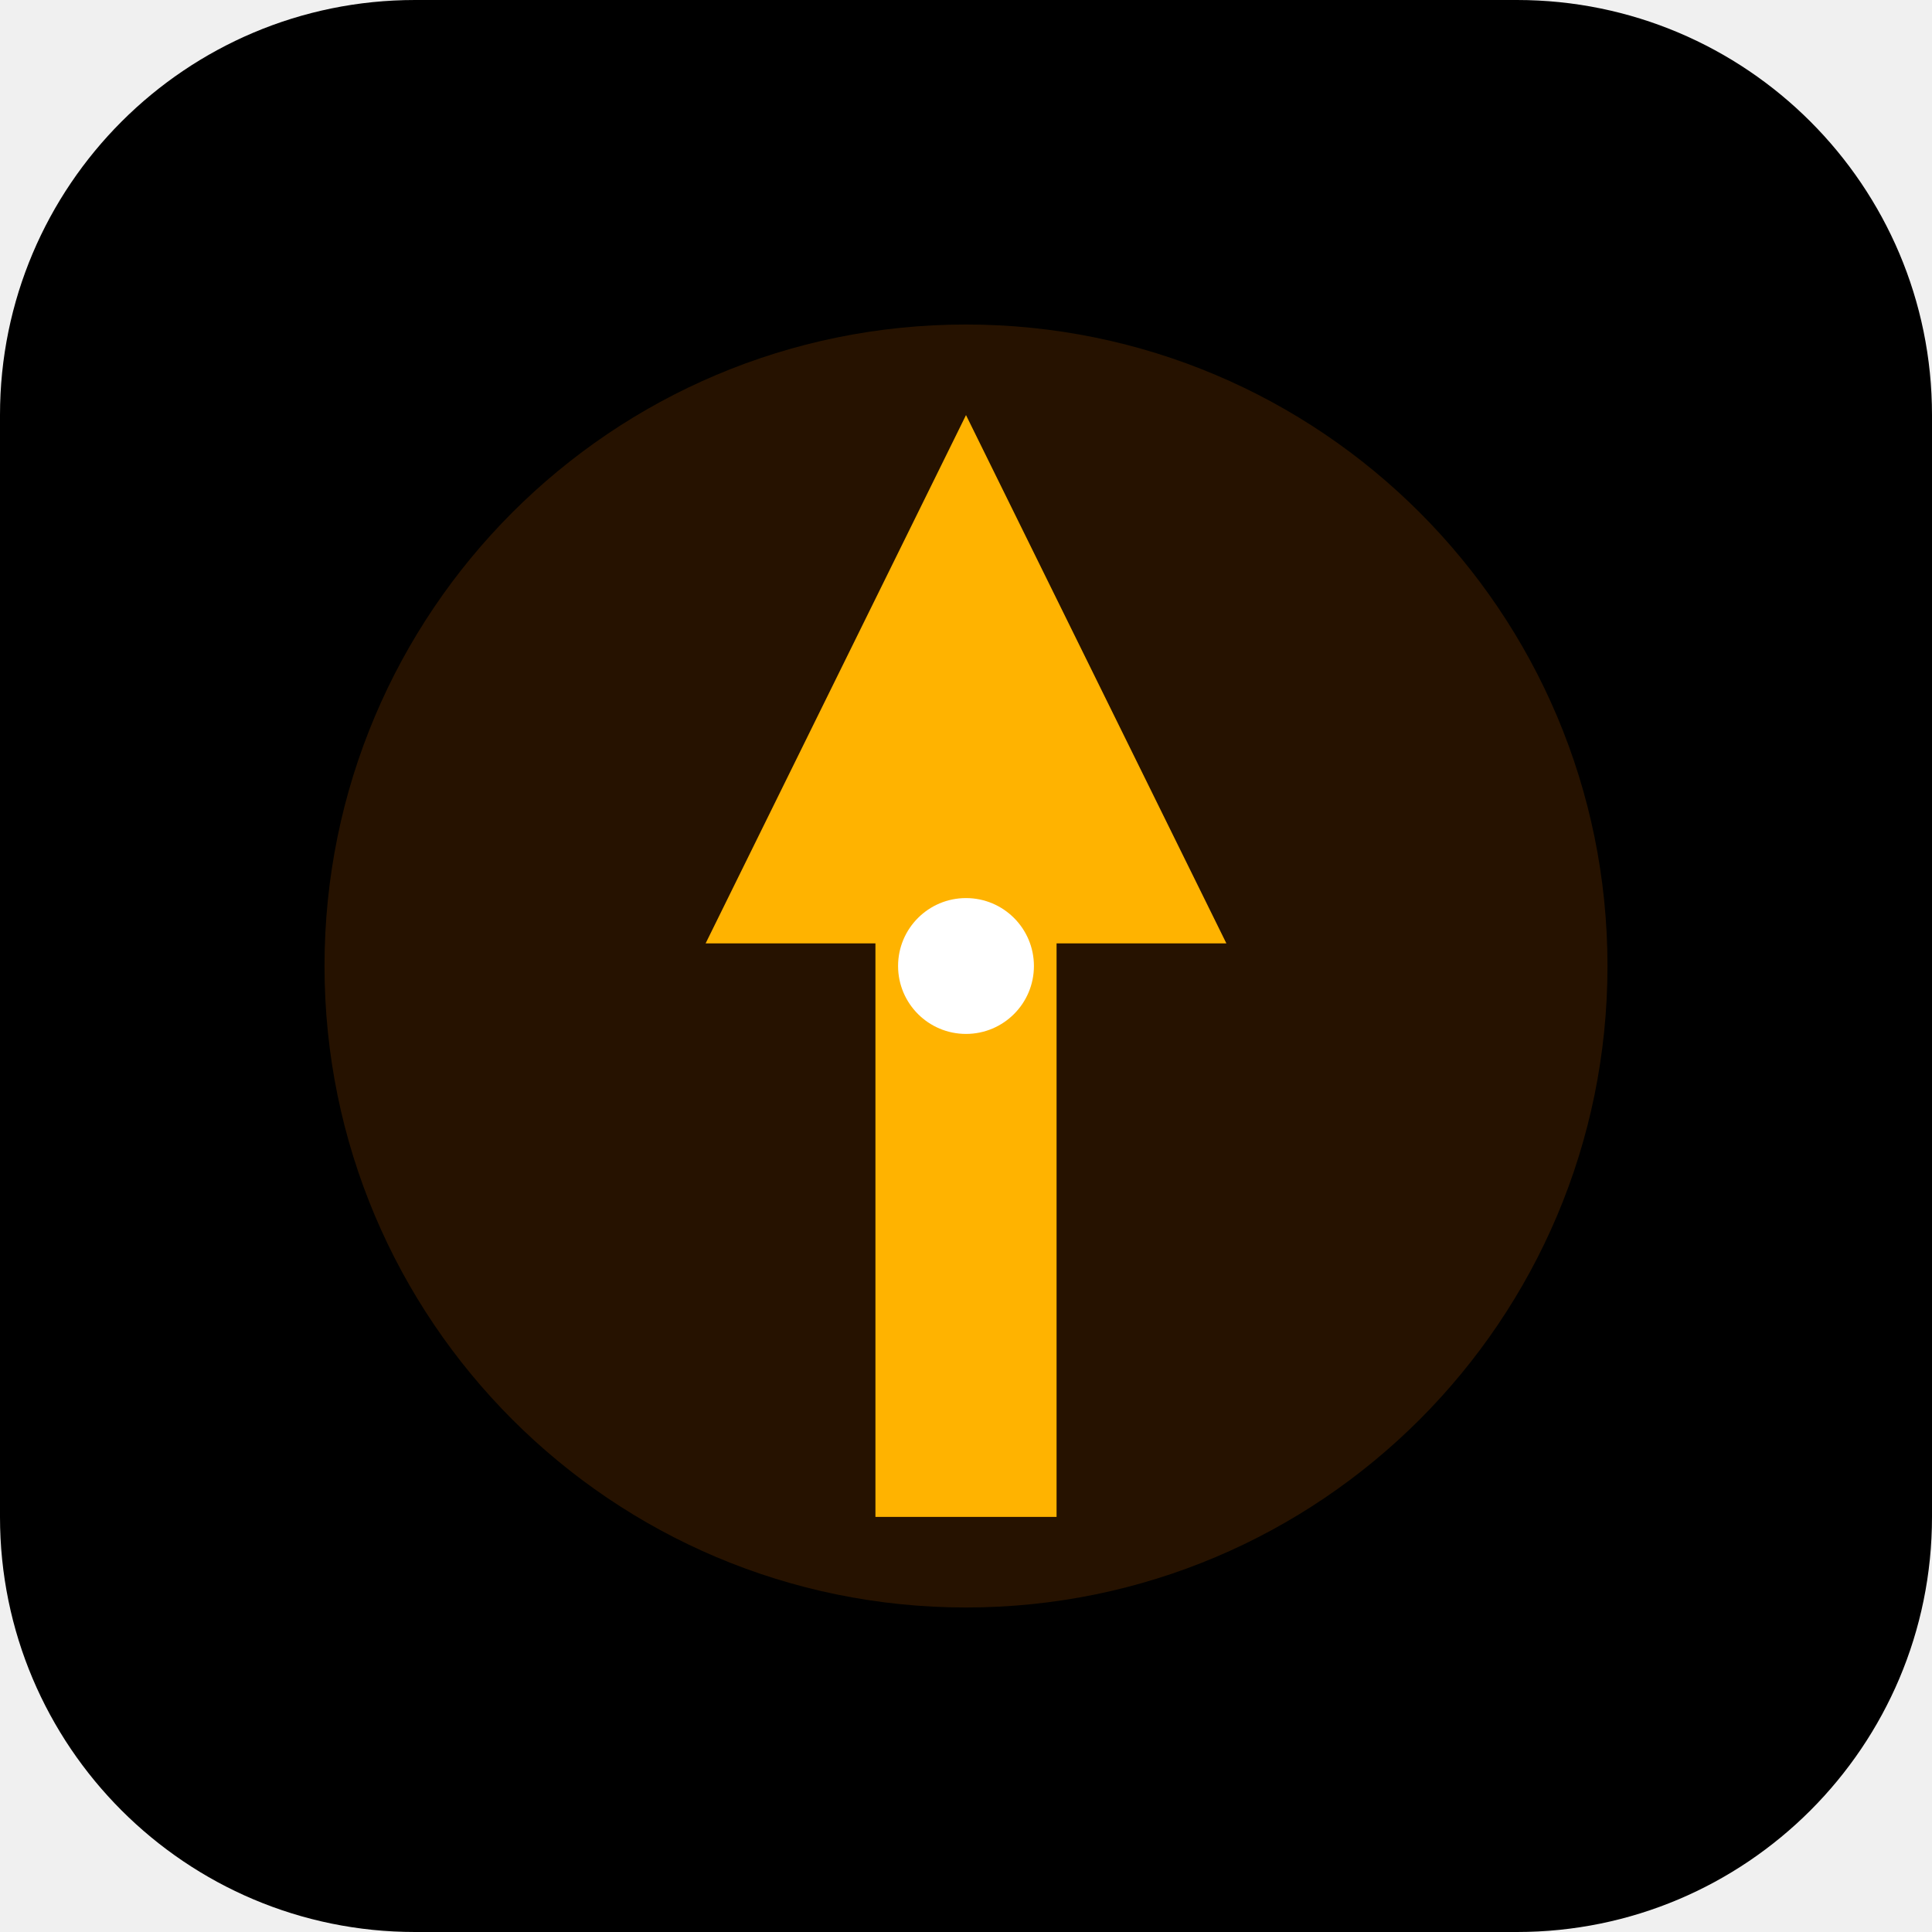
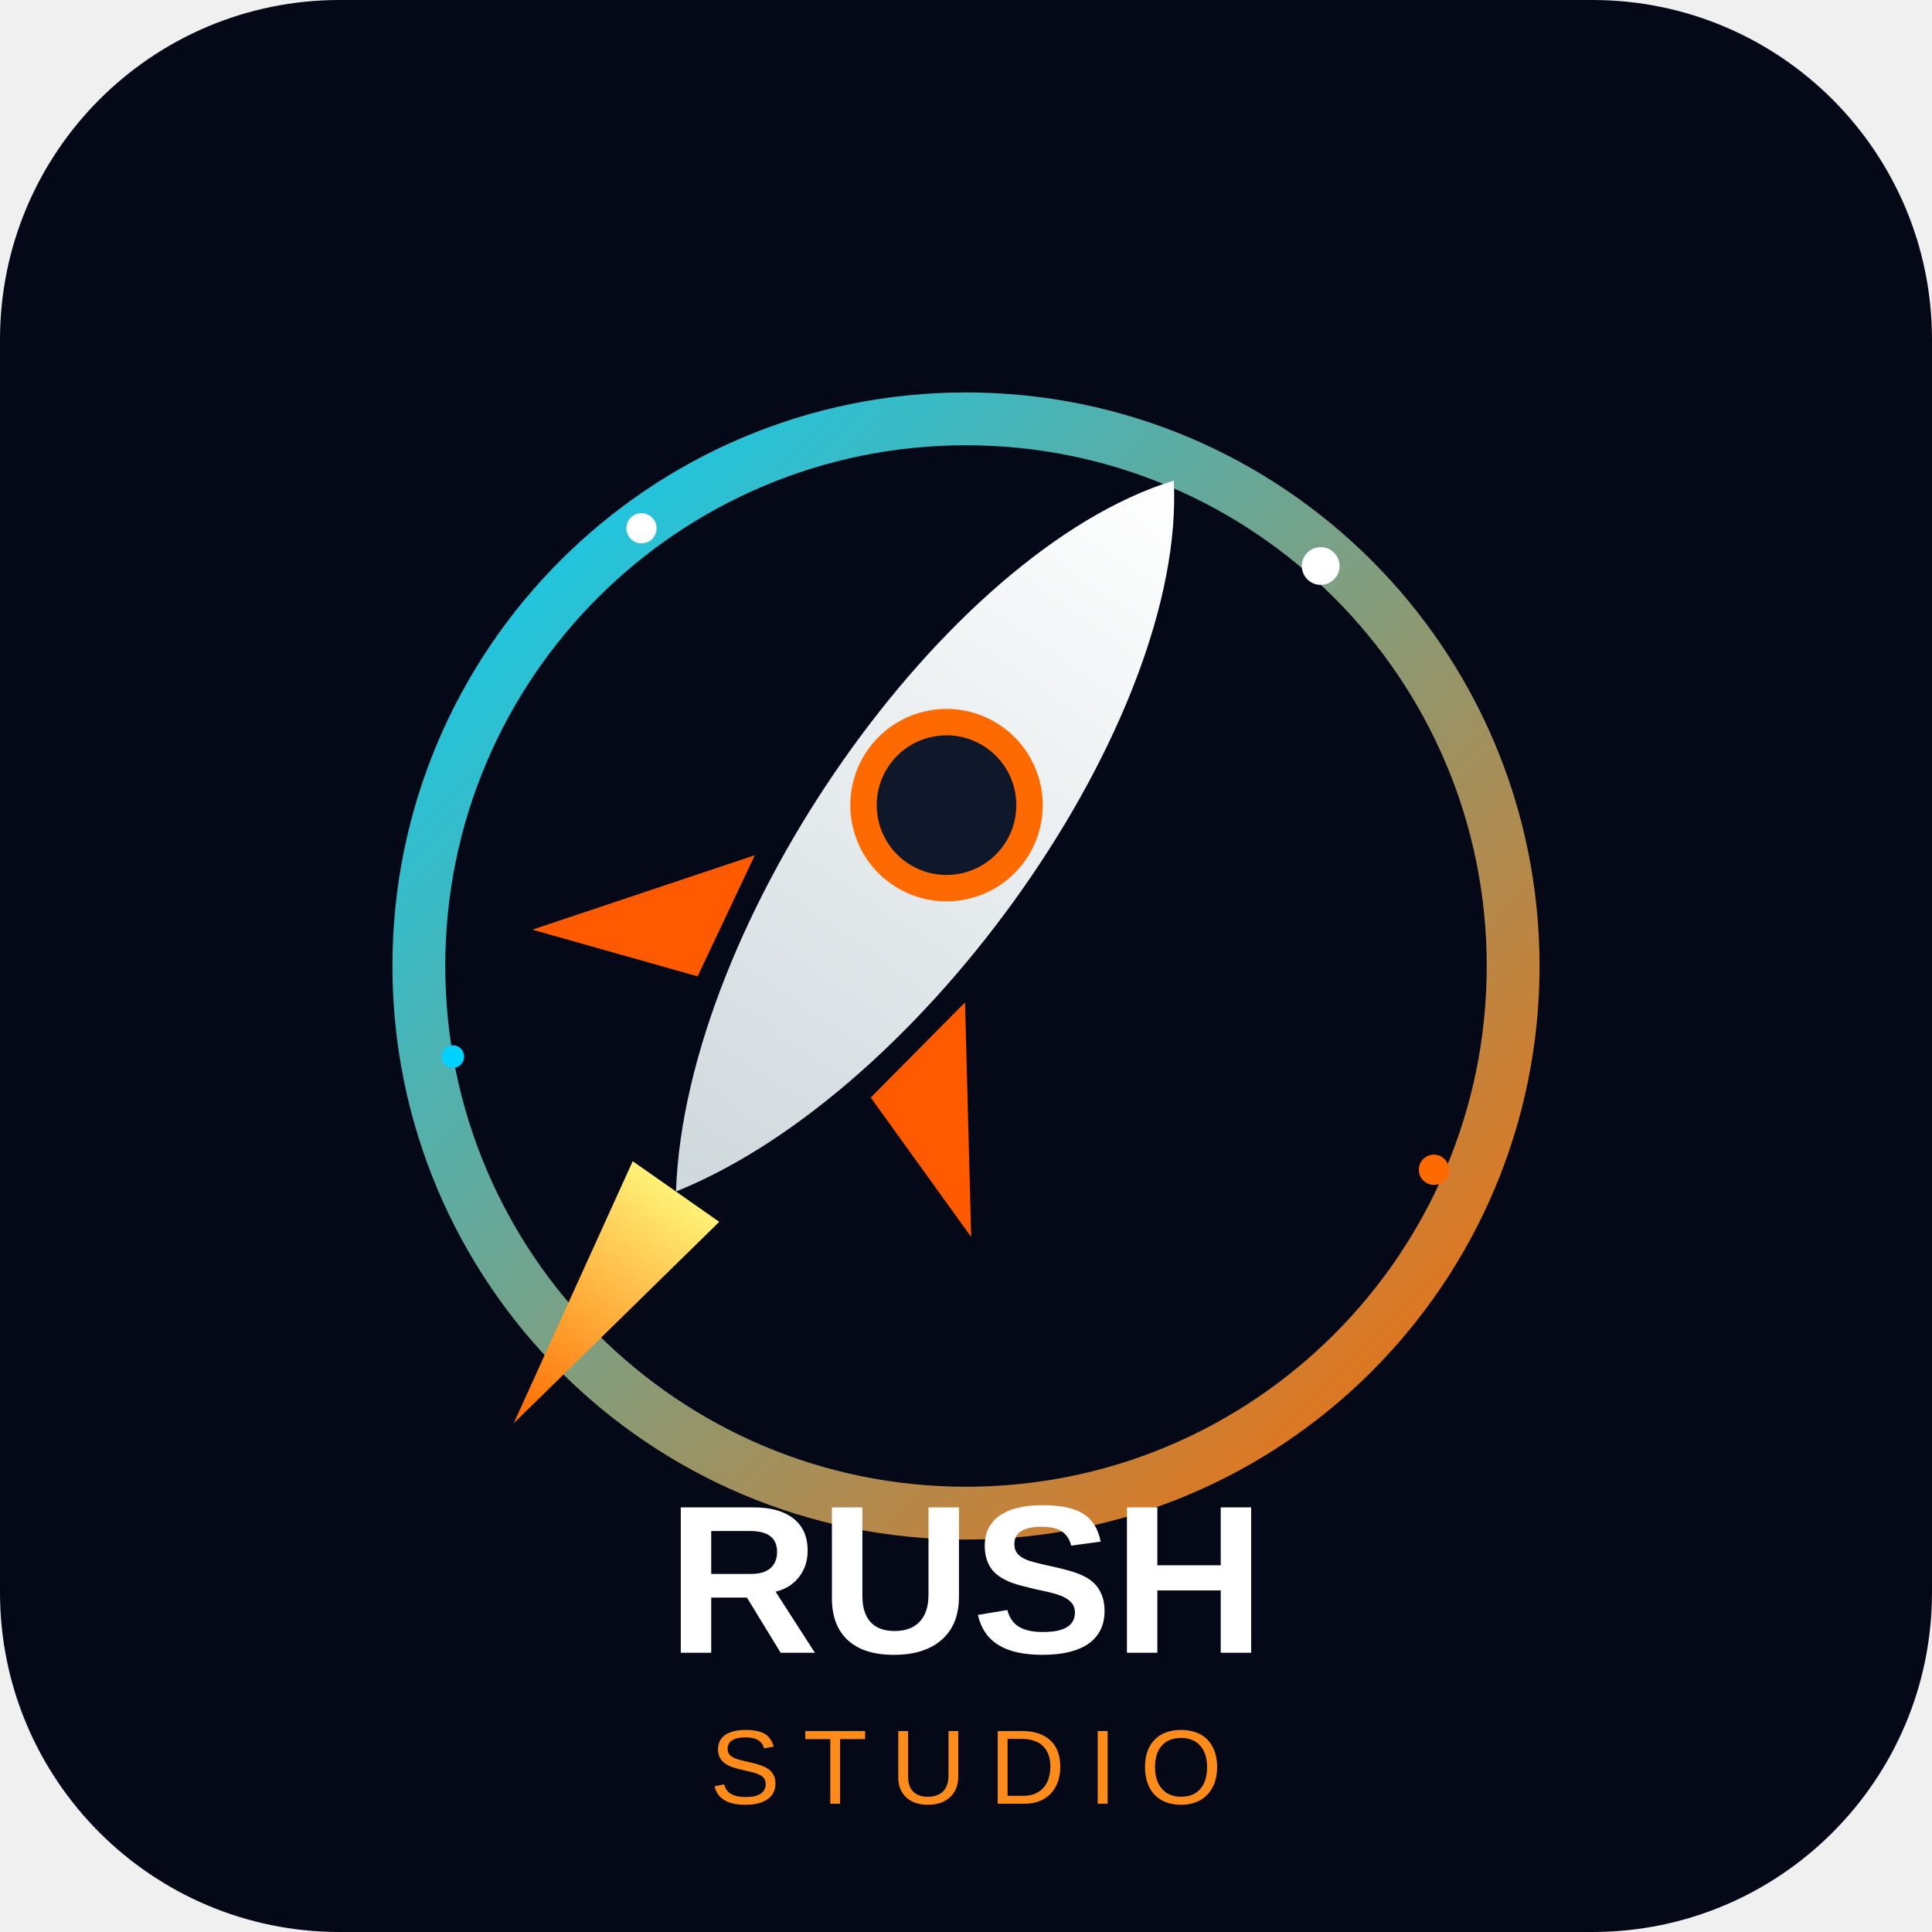
<svg xmlns="http://www.w3.org/2000/svg" width="512" height="512" viewBox="0 0 512 512">
-   <rect width="512" height="512" rx="110" fill="#000" />
-   <circle cx="256" cy="256" r="170" fill="#ff7b00" opacity="0.15" />
-   <path d="M256 110L325 250H280V402H232V250H187L256 110Z" fill="#ffb300" />
-   <circle cx="256" cy="256" r="18" fill="#fff" />
+   <defs>
+     <linearGradient id="ring" x1="0" y1="0" x2="1" y2="1">
+       <stop offset="0%" stop-color="#00d2ff" />
+       <stop offset="100%" stop-color="#ff6a00" />
+     </linearGradient>
+     <linearGradient id="rocketBody" x1="0" y1="0" x2="0" y2="1">
+       <stop offset="0%" stop-color="#ffffff" />
+       <stop offset="100%" stop-color="#cfd8dc" />
+     </linearGradient>
+     <linearGradient id="fire" x1="0" y1="0" x2="0" y2="1">
+       <stop offset="0%" stop-color="#fff176" />
+       <stop offset="100%" stop-color="#ff6a00" />
+     </linearGradient>
+   </defs>
+   <rect width="512" height="512" rx="90" fill="#050816" />
+   <circle cx="256" cy="256" r="145" fill="none" stroke="url(#ring)" stroke-width="14" />
+   <circle cx="170" cy="140" r="4" fill="#ffffff" />
+   <circle cx="350" cy="150" r="5" fill="#ffffff" />
+   <circle cx="120" cy="280" r="3" fill="#00d2ff" />
+   <circle cx="380" cy="310" r="4" fill="#ff6a00" />
+   <g transform="translate(40 -10) rotate(35 216 216)">
+     <path d="M216 120C255 170 255 290 216 350C177 290 177 170 216 120Z" fill="url(#rocketBody)" />
+     <circle cx="216" cy="225" r="22" fill="#0f172a" stroke="#ff6a00" stroke-width="7" />
+     <path d="M182 265L145 315L188 300Z" fill="#ff5a00" />
+     <path d="M250 265L287 315L244 300Z" fill="#ff5a00" />
+     <path d="M202 350L216 425L230 350Z" fill="url(#fire)" />
+   </g>
+   <text x="256" y="438" text-anchor="middle" fill="#ffffff" font-size="56" font-family="Arial" font-weight="bold">RUSH</text>
+   <text x="256" y="478" text-anchor="middle" fill="#ff8c1a" font-size="28" font-family="Arial" letter-spacing="6">STUDIO</text>
</svg>
